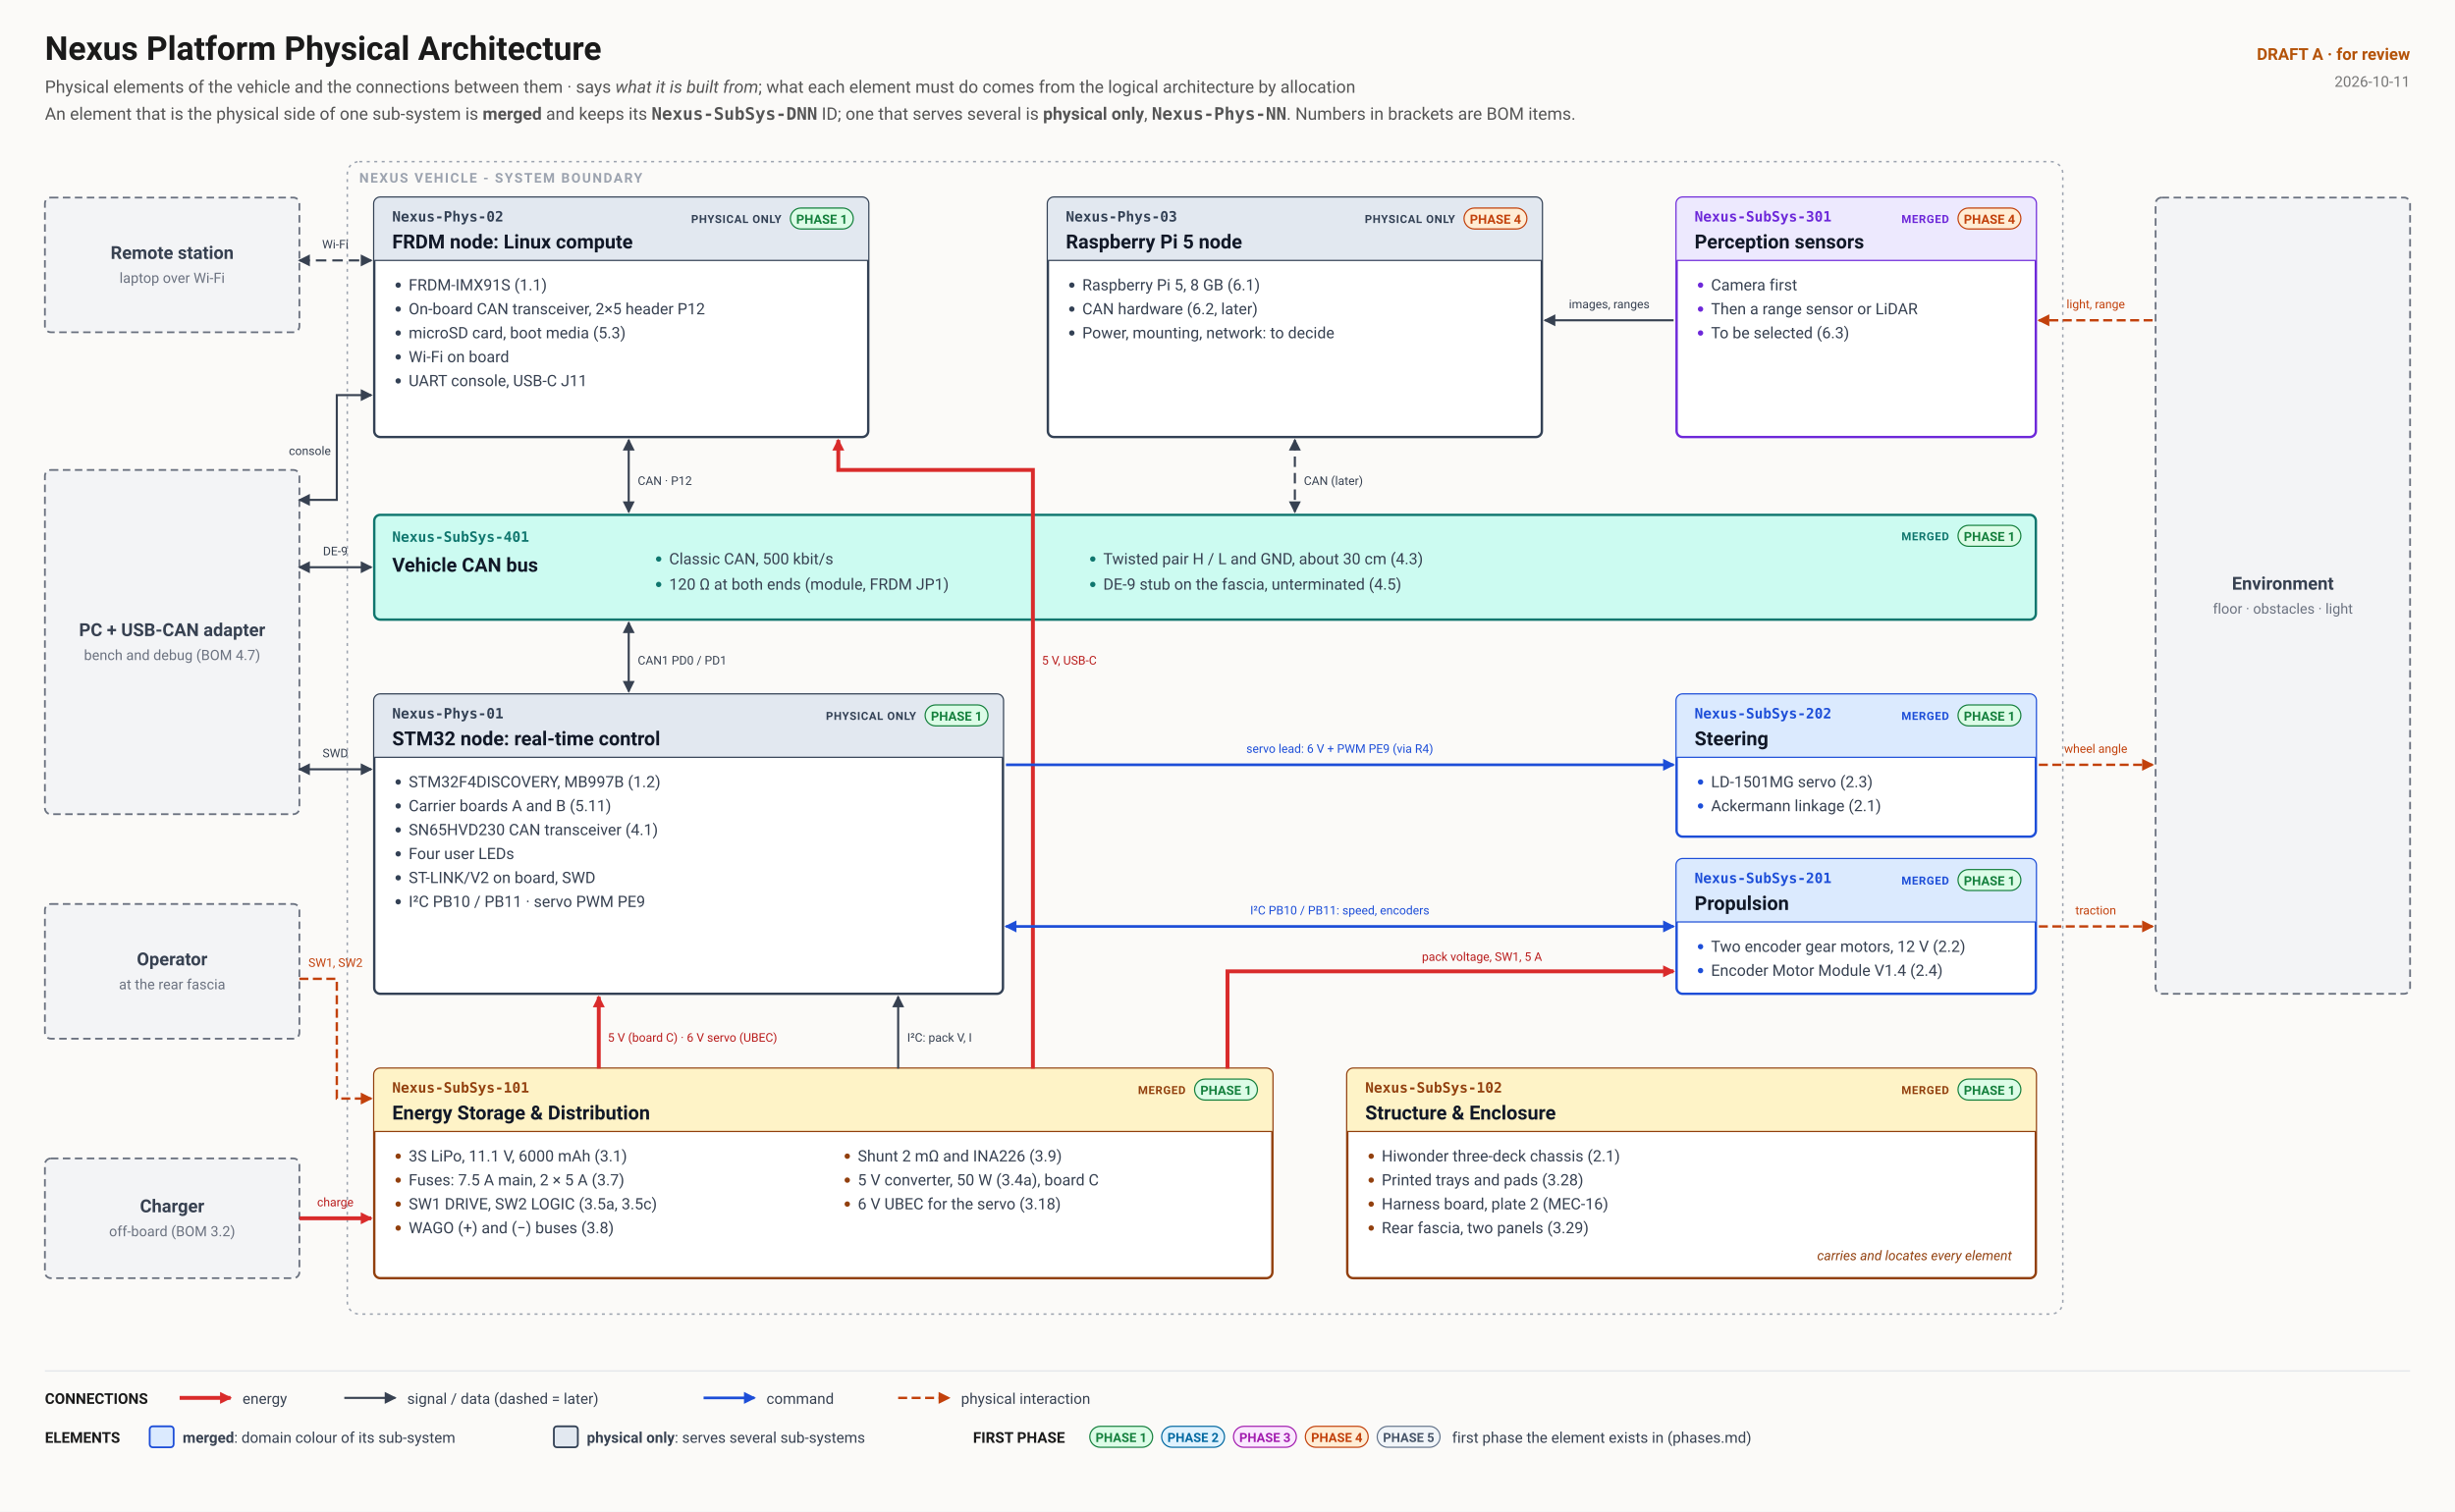
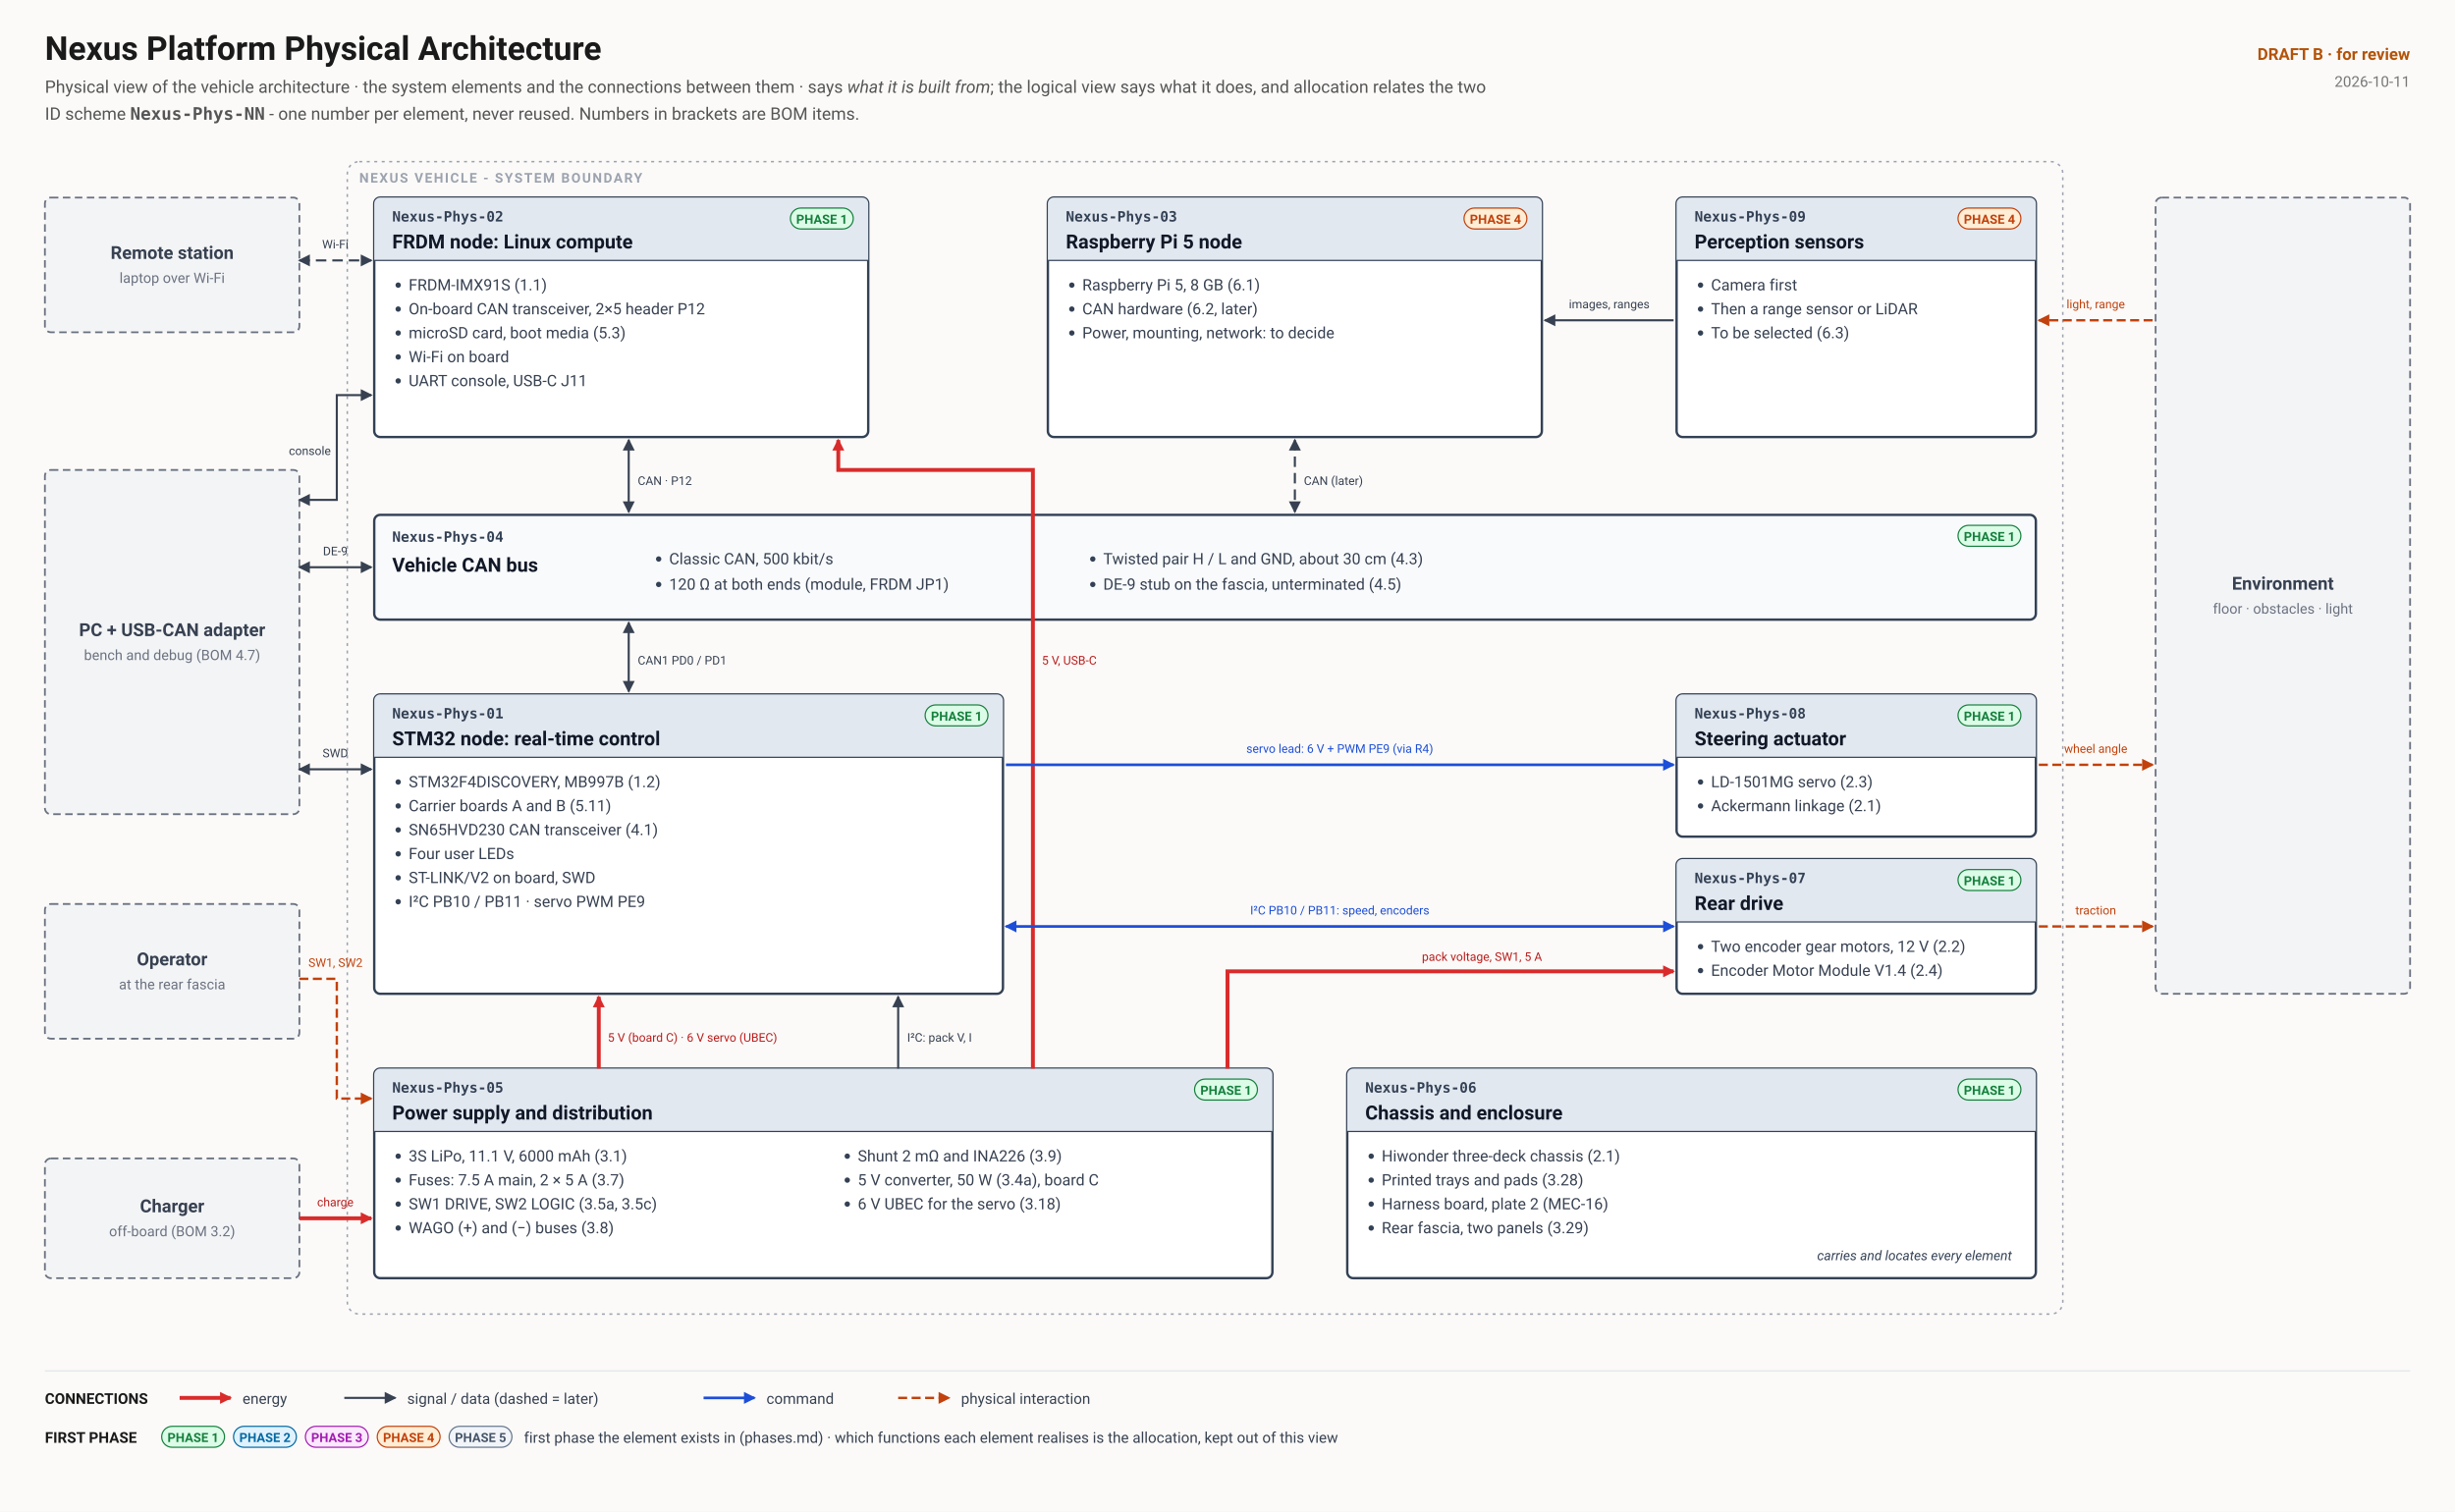
<svg xmlns="http://www.w3.org/2000/svg" width="1640" height="1010" viewBox="0 0 1640 1010" font-family="system-ui, -apple-system, Segoe UI, Roboto, sans-serif">
  <defs>
    <marker id="mi" markerWidth="8" markerHeight="8" refX="7" refY="4" orient="auto" markerUnits="userSpaceOnUse">
      <path d="M0,0 L8,4 L0,8 z" fill="#374151" />
    </marker>
    <marker id="mis" markerWidth="8" markerHeight="8" refX="1" refY="4" orient="auto" markerUnits="userSpaceOnUse">
      <path d="M8,0 L0,4 L8,8 z" fill="#374151" />
    </marker>
    <marker id="mc" markerWidth="8" markerHeight="8" refX="7" refY="4" orient="auto" markerUnits="userSpaceOnUse">
      <path d="M0,0 L8,4 L0,8 z" fill="#1d4ed8" />
    </marker>
    <marker id="mcs" markerWidth="8" markerHeight="8" refX="1" refY="4" orient="auto" markerUnits="userSpaceOnUse">
      <path d="M8,0 L0,4 L8,8 z" fill="#1d4ed8" />
    </marker>
    <marker id="me" markerWidth="8" markerHeight="8" refX="7" refY="4" orient="auto" markerUnits="userSpaceOnUse">
      <path d="M0,0 L8,4 L0,8 z" fill="#d92b2b" />
    </marker>
    <marker id="mes" markerWidth="8" markerHeight="8" refX="1" refY="4" orient="auto" markerUnits="userSpaceOnUse">
      <path d="M8,0 L0,4 L8,8 z" fill="#d92b2b" />
    </marker>
    <marker id="mp" markerWidth="8" markerHeight="8" refX="7" refY="4" orient="auto" markerUnits="userSpaceOnUse">
      <path d="M0,0 L8,4 L0,8 z" fill="#c2410c" />
    </marker>
    <marker id="mps" markerWidth="8" markerHeight="8" refX="1" refY="4" orient="auto" markerUnits="userSpaceOnUse">
      <path d="M8,0 L0,4 L8,8 z" fill="#c2410c" />
    </marker>
  </defs>
  <rect width="1640" height="1010" fill="#fbfaf8" />
  <text x="30" y="40" font-size="22" font-weight="700" fill="#1a1a1a">Nexus Platform Physical Architecture</text>
-   <text x="30" y="62" font-size="11.5" fill="#555">Physical elements of the vehicle and the connections between them · says <tspan font-style="italic">what it is built from</tspan>; what each element must do comes from the logical architecture by allocation</text>
-   <text x="30" y="80" font-size="11.5" fill="#555">An element that is the physical side of one sub-system is <tspan font-weight="700">merged</tspan> and keeps its <tspan font-family="ui-monospace, Menlo, Consolas, monospace" font-weight="700">Nexus-SubSys-DNN</tspan> ID; one that serves several is <tspan font-weight="700">physical only</tspan>, <tspan font-family="ui-monospace, Menlo, Consolas, monospace" font-weight="700">Nexus-Phys-NN</tspan>. Numbers in brackets are BOM items.</text>
-   <text x="1610" y="40" font-size="11" font-weight="700" fill="#b45309" text-anchor="end">DRAFT A · for review</text>
+   <text x="30" y="62" font-size="11.5" fill="#555">Physical view of the vehicle architecture · the system elements and the connections between them · says <tspan font-style="italic">what it is built from</tspan>; the logical view says what it does, and allocation relates the two</text>
+   <text x="30" y="80" font-size="11.5" fill="#555">ID scheme <tspan font-family="ui-monospace, Menlo, Consolas, monospace" font-weight="700">Nexus-Phys-NN</tspan> - one number per element, never reused. Numbers in brackets are BOM items.</text>
+   <text x="1610" y="40" font-size="11" font-weight="700" fill="#b45309" text-anchor="end">DRAFT B · for review</text>
  <text x="1610" y="58" font-size="10" fill="#777" text-anchor="end">2026-10-11</text>
  <g transform="translate(0,14)">
    <rect x="30" y="118" width="170" height="90" rx="4" fill="#f3f4f6" stroke="#6b7280" stroke-width="1.2" stroke-dasharray="5 3" />
    <text x="115.0" y="159.0" font-size="12" font-weight="700" fill="#374151" text-anchor="middle">Remote station</text>
    <text x="115.0" y="175.0" font-size="9.5" fill="#6b7280" text-anchor="middle">laptop over Wi-Fi</text>
    <rect x="30" y="300" width="170" height="230" rx="4" fill="#f3f4f6" stroke="#6b7280" stroke-width="1.2" stroke-dasharray="5 3" />
    <text x="115.0" y="411.0" font-size="12" font-weight="700" fill="#374151" text-anchor="middle">PC + USB-CAN adapter</text>
    <text x="115.0" y="427.0" font-size="9.5" fill="#6b7280" text-anchor="middle">bench and debug (BOM 4.7)</text>
    <rect x="30" y="590" width="170" height="90" rx="4" fill="#f3f4f6" stroke="#6b7280" stroke-width="1.2" stroke-dasharray="5 3" />
    <text x="115.0" y="631.0" font-size="12" font-weight="700" fill="#374151" text-anchor="middle">Operator</text>
    <text x="115.0" y="647.0" font-size="9.5" fill="#6b7280" text-anchor="middle">at the rear fascia</text>
    <rect x="30" y="760" width="170" height="80" rx="4" fill="#f3f4f6" stroke="#6b7280" stroke-width="1.2" stroke-dasharray="5 3" />
    <text x="115.0" y="796.0" font-size="12" font-weight="700" fill="#374151" text-anchor="middle">Charger</text>
    <text x="115.0" y="812.0" font-size="9.5" fill="#6b7280" text-anchor="middle">off-board (BOM 3.2)</text>
    <rect x="1440" y="118" width="170" height="532" rx="4" fill="#f3f4f6" stroke="#6b7280" stroke-width="1.2" stroke-dasharray="5 3" />
    <text x="1525.0" y="380.0" font-size="12" font-weight="700" fill="#374151" text-anchor="middle">Environment</text>
    <text x="1525.0" y="396.0" font-size="9.5" fill="#6b7280" text-anchor="middle">floor · obstacles · light</text>
    <rect x="232" y="94" width="1146" height="770" rx="8" fill="none" stroke="#9ca3af" stroke-width="1" stroke-dasharray="2 3" />
    <text x="240" y="108" font-size="9" font-weight="700" fill="#9ca3af" letter-spacing="1">NEXUS VEHICLE - SYSTEM BOUNDARY</text>
    <g id="Nexus-Phys-02">
      <rect x="250" y="118" width="330" height="160" rx="4" fill="#ffffff" stroke="#334155" stroke-width="1.6" />
      <path d="M250,122 a4,4 0 0 1 4,-4 h322 a4,4 0 0 1 4,4 v38 h-330 z" fill="#e2e8f0" />
      <line x1="250" y1="160" x2="580" y2="160" stroke="#334155" stroke-width="0.8" />
      <text x="262" y="134" font-size="9.5" font-weight="700" fill="#334155" font-family="ui-monospace, Menlo, Consolas, monospace">Nexus-Phys-02</text>
      <text x="262" y="152" font-size="13" font-weight="700" fill="#111827">FRDM node: Linux compute</text>
-       <text x="522" y="135" font-size="7.5" font-weight="700" fill="#334155" text-anchor="end" letter-spacing="0.4">PHYSICAL ONLY</text>
      <rect x="528" y="125" width="42" height="14" rx="7" fill="#dcfce7" stroke="#15803d" stroke-width="0.8" />
      <text x="549.0" y="135.5" font-size="8.5" font-weight="700" text-anchor="middle" fill="#15803d">PHASE 1</text>
      <circle cx="266.0" cy="176.5" r="1.8" fill="#334155" />
      <text x="273.0" y="180" font-size="10.5" fill="#374151">FRDM-IMX91S (1.1)</text>
      <circle cx="266.0" cy="192.5" r="1.8" fill="#334155" />
      <text x="273.0" y="196" font-size="10.5" fill="#374151">On-board CAN transceiver, 2×5 header P12</text>
      <circle cx="266.0" cy="208.5" r="1.8" fill="#334155" />
      <text x="273.0" y="212" font-size="10.5" fill="#374151">microSD card, boot media (5.3)</text>
      <circle cx="266.0" cy="224.5" r="1.8" fill="#334155" />
      <text x="273.0" y="228" font-size="10.5" fill="#374151">Wi-Fi on board</text>
      <circle cx="266.0" cy="240.5" r="1.8" fill="#334155" />
      <text x="273.0" y="244" font-size="10.5" fill="#374151">UART console, USB-C J11</text>
    </g>
    <g id="Nexus-Phys-03">
      <rect x="700" y="118" width="330" height="160" rx="4" fill="#ffffff" stroke="#334155" stroke-width="1.6" />
      <path d="M700,122 a4,4 0 0 1 4,-4 h322 a4,4 0 0 1 4,4 v38 h-330 z" fill="#e2e8f0" />
      <line x1="700" y1="160" x2="1030" y2="160" stroke="#334155" stroke-width="0.8" />
      <text x="712" y="134" font-size="9.5" font-weight="700" fill="#334155" font-family="ui-monospace, Menlo, Consolas, monospace">Nexus-Phys-03</text>
      <text x="712" y="152" font-size="13" font-weight="700" fill="#111827">Raspberry Pi 5 node</text>
-       <text x="972" y="135" font-size="7.5" font-weight="700" fill="#334155" text-anchor="end" letter-spacing="0.4">PHYSICAL ONLY</text>
      <rect x="978" y="125" width="42" height="14" rx="7" fill="#ffedd5" stroke="#c2410c" stroke-width="0.8" />
      <text x="999.0" y="135.5" font-size="8.5" font-weight="700" text-anchor="middle" fill="#c2410c">PHASE 4</text>
      <circle cx="716.0" cy="176.5" r="1.8" fill="#334155" />
      <text x="723.0" y="180" font-size="10.5" fill="#374151">Raspberry Pi 5, 8 GB (6.1)</text>
      <circle cx="716.0" cy="192.5" r="1.8" fill="#334155" />
      <text x="723.0" y="196" font-size="10.5" fill="#374151">CAN hardware (6.2, later)</text>
      <circle cx="716.0" cy="208.5" r="1.8" fill="#334155" />
      <text x="723.0" y="212" font-size="10.5" fill="#374151">Power, mounting, network: to decide</text>
    </g>
-     <g id="Nexus-SubSys-301">
-       <rect x="1120" y="118" width="240" height="160" rx="4" fill="#ffffff" stroke="#6d28d9" stroke-width="1.6" />
-       <path d="M1120,122 a4,4 0 0 1 4,-4 h232 a4,4 0 0 1 4,4 v38 h-240 z" fill="#ede9fe" />
-       <line x1="1120" y1="160" x2="1360" y2="160" stroke="#6d28d9" stroke-width="0.8" />
-       <text x="1132" y="134" font-size="9.5" font-weight="700" fill="#6d28d9" font-family="ui-monospace, Menlo, Consolas, monospace">Nexus-SubSys-301</text>
+     <g id="Nexus-Phys-09">
+       <rect x="1120" y="118" width="240" height="160" rx="4" fill="#ffffff" stroke="#334155" stroke-width="1.6" />
+       <path d="M1120,122 a4,4 0 0 1 4,-4 h232 a4,4 0 0 1 4,4 v38 h-240 z" fill="#e2e8f0" />
+       <line x1="1120" y1="160" x2="1360" y2="160" stroke="#334155" stroke-width="0.8" />
+       <text x="1132" y="134" font-size="9.5" font-weight="700" fill="#334155" font-family="ui-monospace, Menlo, Consolas, monospace">Nexus-Phys-09</text>
      <text x="1132" y="152" font-size="13" font-weight="700" fill="#111827">Perception sensors</text>
-       <text x="1302" y="135" font-size="7.5" font-weight="700" fill="#6d28d9" text-anchor="end" letter-spacing="0.4">MERGED</text>
      <rect x="1308" y="125" width="42" height="14" rx="7" fill="#ffedd5" stroke="#c2410c" stroke-width="0.8" />
      <text x="1329.0" y="135.5" font-size="8.5" font-weight="700" text-anchor="middle" fill="#c2410c">PHASE 4</text>
-       <circle cx="1136.0" cy="176.5" r="1.8" fill="#6d28d9" />
+       <circle cx="1136.0" cy="176.5" r="1.8" fill="#334155" />
      <text x="1143.0" y="180" font-size="10.5" fill="#374151">Camera first</text>
-       <circle cx="1136.0" cy="192.5" r="1.8" fill="#6d28d9" />
+       <circle cx="1136.0" cy="192.5" r="1.8" fill="#334155" />
      <text x="1143.0" y="196" font-size="10.5" fill="#374151">Then a range sensor or LiDAR</text>
-       <circle cx="1136.0" cy="208.5" r="1.8" fill="#6d28d9" />
+       <circle cx="1136.0" cy="208.5" r="1.8" fill="#334155" />
      <text x="1143.0" y="212" font-size="10.5" fill="#374151">To be selected (6.3)</text>
    </g>
-     <g id="Nexus-SubSys-401">
-       <rect x="250" y="330" width="1110" height="70" rx="4" fill="#ccfbf1" stroke="#0f766e" stroke-width="1.6" />
-       <text x="262" y="348" font-size="9.5" font-weight="700" fill="#0f766e" font-family="ui-monospace, Menlo, Consolas, monospace">Nexus-SubSys-401</text>
+     <g id="Nexus-Phys-04">
+       <rect x="250" y="330" width="1110" height="70" rx="4" fill="#f8fafc" stroke="#334155" stroke-width="1.6" />
+       <text x="262" y="348" font-size="9.5" font-weight="700" fill="#334155" font-family="ui-monospace, Menlo, Consolas, monospace">Nexus-Phys-04</text>
      <text x="262" y="368" font-size="13" font-weight="700" fill="#111827">Vehicle CAN bus</text>
-       <text x="1302" y="347" font-size="7.5" font-weight="700" fill="#0f766e" text-anchor="end" letter-spacing="0.4">MERGED</text>
-       <circle cx="440" cy="359.5" r="1.8" fill="#0f766e" />
+       <circle cx="440" cy="359.5" r="1.8" fill="#334155" />
      <text x="447" y="363" font-size="10.5" fill="#374151">Classic CAN, 500 kbit/s</text>
-       <circle cx="440" cy="376.5" r="1.8" fill="#0f766e" />
+       <circle cx="440" cy="376.5" r="1.8" fill="#334155" />
      <text x="447" y="380" font-size="10.5" fill="#374151">120 Ω at both ends (module, FRDM JP1)</text>
-       <circle cx="730" cy="359.5" r="1.8" fill="#0f766e" />
+       <circle cx="730" cy="359.5" r="1.8" fill="#334155" />
      <text x="737" y="363" font-size="10.5" fill="#374151">Twisted pair H / L and GND, about 30 cm (4.3)</text>
-       <circle cx="730" cy="376.5" r="1.8" fill="#0f766e" />
+       <circle cx="730" cy="376.5" r="1.8" fill="#334155" />
      <text x="737" y="380" font-size="10.5" fill="#374151">DE-9 stub on the fascia, unterminated (4.5)</text>
      <rect x="1308" y="337" width="42" height="14" rx="7" fill="#dcfce7" stroke="#15803d" stroke-width="0.8" />
      <text x="1329.0" y="347.5" font-size="8.5" font-weight="700" text-anchor="middle" fill="#15803d">PHASE 1</text>
    </g>
    <g id="Nexus-Phys-01">
      <rect x="250" y="450" width="420" height="200" rx="4" fill="#ffffff" stroke="#334155" stroke-width="1.6" />
      <path d="M250,454 a4,4 0 0 1 4,-4 h412 a4,4 0 0 1 4,4 v38 h-420 z" fill="#e2e8f0" />
      <line x1="250" y1="492" x2="670" y2="492" stroke="#334155" stroke-width="0.8" />
      <text x="262" y="466" font-size="9.5" font-weight="700" fill="#334155" font-family="ui-monospace, Menlo, Consolas, monospace">Nexus-Phys-01</text>
      <text x="262" y="484" font-size="13" font-weight="700" fill="#111827">STM32 node: real-time control</text>
-       <text x="612" y="467" font-size="7.5" font-weight="700" fill="#334155" text-anchor="end" letter-spacing="0.4">PHYSICAL ONLY</text>
      <rect x="618" y="457" width="42" height="14" rx="7" fill="#dcfce7" stroke="#15803d" stroke-width="0.8" />
      <text x="639.0" y="467.5" font-size="8.5" font-weight="700" text-anchor="middle" fill="#15803d">PHASE 1</text>
      <circle cx="266.0" cy="508.5" r="1.8" fill="#334155" />
      <text x="273.0" y="512" font-size="10.5" fill="#374151">STM32F4DISCOVERY, MB997B (1.2)</text>
      <circle cx="266.0" cy="524.5" r="1.8" fill="#334155" />
      <text x="273.0" y="528" font-size="10.5" fill="#374151">Carrier boards A and B (5.11)</text>
      <circle cx="266.0" cy="540.5" r="1.8" fill="#334155" />
      <text x="273.0" y="544" font-size="10.5" fill="#374151">SN65HVD230 CAN transceiver (4.1)</text>
      <circle cx="266.0" cy="556.5" r="1.8" fill="#334155" />
      <text x="273.0" y="560" font-size="10.5" fill="#374151">Four user LEDs</text>
      <circle cx="266.0" cy="572.5" r="1.8" fill="#334155" />
      <text x="273.0" y="576" font-size="10.5" fill="#374151">ST-LINK/V2 on board, SWD</text>
      <circle cx="266.0" cy="588.5" r="1.8" fill="#334155" />
      <text x="273.0" y="592" font-size="10.5" fill="#374151">I²C PB10 / PB11 · servo PWM PE9</text>
    </g>
-     <g id="Nexus-SubSys-202">
-       <rect x="1120" y="450" width="240" height="95" rx="4" fill="#ffffff" stroke="#1d4ed8" stroke-width="1.6" />
-       <path d="M1120,454 a4,4 0 0 1 4,-4 h232 a4,4 0 0 1 4,4 v38 h-240 z" fill="#dbeafe" />
-       <line x1="1120" y1="492" x2="1360" y2="492" stroke="#1d4ed8" stroke-width="0.8" />
-       <text x="1132" y="466" font-size="9.5" font-weight="700" fill="#1d4ed8" font-family="ui-monospace, Menlo, Consolas, monospace">Nexus-SubSys-202</text>
-       <text x="1132" y="484" font-size="13" font-weight="700" fill="#111827">Steering</text>
-       <text x="1302" y="467" font-size="7.5" font-weight="700" fill="#1d4ed8" text-anchor="end" letter-spacing="0.4">MERGED</text>
+     <g id="Nexus-Phys-08">
+       <rect x="1120" y="450" width="240" height="95" rx="4" fill="#ffffff" stroke="#334155" stroke-width="1.6" />
+       <path d="M1120,454 a4,4 0 0 1 4,-4 h232 a4,4 0 0 1 4,4 v38 h-240 z" fill="#e2e8f0" />
+       <line x1="1120" y1="492" x2="1360" y2="492" stroke="#334155" stroke-width="0.8" />
+       <text x="1132" y="466" font-size="9.5" font-weight="700" fill="#334155" font-family="ui-monospace, Menlo, Consolas, monospace">Nexus-Phys-08</text>
+       <text x="1132" y="484" font-size="13" font-weight="700" fill="#111827">Steering actuator</text>
      <rect x="1308" y="457" width="42" height="14" rx="7" fill="#dcfce7" stroke="#15803d" stroke-width="0.8" />
      <text x="1329.0" y="467.5" font-size="8.5" font-weight="700" text-anchor="middle" fill="#15803d">PHASE 1</text>
-       <circle cx="1136.0" cy="508.5" r="1.8" fill="#1d4ed8" />
+       <circle cx="1136.0" cy="508.5" r="1.8" fill="#334155" />
      <text x="1143.0" y="512" font-size="10.5" fill="#374151">LD-1501MG servo (2.3)</text>
-       <circle cx="1136.0" cy="524.5" r="1.8" fill="#1d4ed8" />
+       <circle cx="1136.0" cy="524.5" r="1.8" fill="#334155" />
      <text x="1143.0" y="528" font-size="10.5" fill="#374151">Ackermann linkage (2.1)</text>
    </g>
-     <g id="Nexus-SubSys-201">
-       <rect x="1120" y="560" width="240" height="90" rx="4" fill="#ffffff" stroke="#1d4ed8" stroke-width="1.6" />
-       <path d="M1120,564 a4,4 0 0 1 4,-4 h232 a4,4 0 0 1 4,4 v38 h-240 z" fill="#dbeafe" />
-       <line x1="1120" y1="602" x2="1360" y2="602" stroke="#1d4ed8" stroke-width="0.8" />
-       <text x="1132" y="576" font-size="9.5" font-weight="700" fill="#1d4ed8" font-family="ui-monospace, Menlo, Consolas, monospace">Nexus-SubSys-201</text>
-       <text x="1132" y="594" font-size="13" font-weight="700" fill="#111827">Propulsion</text>
-       <text x="1302" y="577" font-size="7.5" font-weight="700" fill="#1d4ed8" text-anchor="end" letter-spacing="0.4">MERGED</text>
+     <g id="Nexus-Phys-07">
+       <rect x="1120" y="560" width="240" height="90" rx="4" fill="#ffffff" stroke="#334155" stroke-width="1.6" />
+       <path d="M1120,564 a4,4 0 0 1 4,-4 h232 a4,4 0 0 1 4,4 v38 h-240 z" fill="#e2e8f0" />
+       <line x1="1120" y1="602" x2="1360" y2="602" stroke="#334155" stroke-width="0.8" />
+       <text x="1132" y="576" font-size="9.5" font-weight="700" fill="#334155" font-family="ui-monospace, Menlo, Consolas, monospace">Nexus-Phys-07</text>
+       <text x="1132" y="594" font-size="13" font-weight="700" fill="#111827">Rear drive</text>
      <rect x="1308" y="567" width="42" height="14" rx="7" fill="#dcfce7" stroke="#15803d" stroke-width="0.8" />
      <text x="1329.0" y="577.5" font-size="8.5" font-weight="700" text-anchor="middle" fill="#15803d">PHASE 1</text>
-       <circle cx="1136.0" cy="618.5" r="1.8" fill="#1d4ed8" />
+       <circle cx="1136.0" cy="618.5" r="1.8" fill="#334155" />
      <text x="1143.0" y="622" font-size="10.5" fill="#374151">Two encoder gear motors, 12 V (2.2)</text>
-       <circle cx="1136.0" cy="634.5" r="1.8" fill="#1d4ed8" />
+       <circle cx="1136.0" cy="634.5" r="1.8" fill="#334155" />
      <text x="1143.0" y="638" font-size="10.5" fill="#374151">Encoder Motor Module V1.4 (2.4)</text>
    </g>
-     <g id="Nexus-SubSys-101">
-       <rect x="250" y="700" width="600" height="140" rx="4" fill="#ffffff" stroke="#92400e" stroke-width="1.6" />
-       <path d="M250,704 a4,4 0 0 1 4,-4 h592 a4,4 0 0 1 4,4 v38 h-600 z" fill="#fef3c7" />
-       <line x1="250" y1="742" x2="850" y2="742" stroke="#92400e" stroke-width="0.8" />
-       <text x="262" y="716" font-size="9.5" font-weight="700" fill="#92400e" font-family="ui-monospace, Menlo, Consolas, monospace">Nexus-SubSys-101</text>
-       <text x="262" y="734" font-size="13" font-weight="700" fill="#111827">Energy Storage &amp; Distribution</text>
-       <text x="792" y="717" font-size="7.5" font-weight="700" fill="#92400e" text-anchor="end" letter-spacing="0.4">MERGED</text>
+     <g id="Nexus-Phys-05">
+       <rect x="250" y="700" width="600" height="140" rx="4" fill="#ffffff" stroke="#334155" stroke-width="1.6" />
+       <path d="M250,704 a4,4 0 0 1 4,-4 h592 a4,4 0 0 1 4,4 v38 h-600 z" fill="#e2e8f0" />
+       <line x1="250" y1="742" x2="850" y2="742" stroke="#334155" stroke-width="0.8" />
+       <text x="262" y="716" font-size="9.5" font-weight="700" fill="#334155" font-family="ui-monospace, Menlo, Consolas, monospace">Nexus-Phys-05</text>
+       <text x="262" y="734" font-size="13" font-weight="700" fill="#111827">Power supply and distribution</text>
      <rect x="798" y="707" width="42" height="14" rx="7" fill="#dcfce7" stroke="#15803d" stroke-width="0.8" />
      <text x="819.0" y="717.5" font-size="8.5" font-weight="700" text-anchor="middle" fill="#15803d">PHASE 1</text>
-       <circle cx="266.0" cy="758.5" r="1.8" fill="#92400e" />
+       <circle cx="266.0" cy="758.5" r="1.8" fill="#334155" />
      <text x="273.0" y="762" font-size="10.5" fill="#374151">3S LiPo, 11.1 V, 6000 mAh (3.1)</text>
-       <circle cx="266.0" cy="774.5" r="1.8" fill="#92400e" />
+       <circle cx="266.0" cy="774.5" r="1.8" fill="#334155" />
      <text x="273.0" y="778" font-size="10.5" fill="#374151">Fuses: 7.5 A main, 2 × 5 A (3.7)</text>
-       <circle cx="266.0" cy="790.5" r="1.8" fill="#92400e" />
+       <circle cx="266.0" cy="790.5" r="1.8" fill="#334155" />
      <text x="273.0" y="794" font-size="10.5" fill="#374151">SW1 DRIVE, SW2 LOGIC (3.5a, 3.5c)</text>
-       <circle cx="266.0" cy="806.5" r="1.8" fill="#92400e" />
+       <circle cx="266.0" cy="806.5" r="1.8" fill="#334155" />
      <text x="273.0" y="810" font-size="10.5" fill="#374151">WAGO (+) and (−) buses (3.8)</text>
-       <circle cx="566.0" cy="758.5" r="1.8" fill="#92400e" />
+       <circle cx="566.0" cy="758.5" r="1.8" fill="#334155" />
      <text x="573.0" y="762" font-size="10.5" fill="#374151">Shunt 2 mΩ and INA226 (3.9)</text>
-       <circle cx="566.0" cy="774.5" r="1.8" fill="#92400e" />
+       <circle cx="566.0" cy="774.5" r="1.8" fill="#334155" />
      <text x="573.0" y="778" font-size="10.5" fill="#374151">5 V converter, 50 W (3.4a), board C</text>
-       <circle cx="566.0" cy="790.5" r="1.8" fill="#92400e" />
+       <circle cx="566.0" cy="790.5" r="1.8" fill="#334155" />
      <text x="573.0" y="794" font-size="10.5" fill="#374151">6 V UBEC for the servo (3.18)</text>
    </g>
-     <g id="Nexus-SubSys-102">
-       <rect x="900" y="700" width="460" height="140" rx="4" fill="#ffffff" stroke="#92400e" stroke-width="1.6" />
-       <path d="M900,704 a4,4 0 0 1 4,-4 h452 a4,4 0 0 1 4,4 v38 h-460 z" fill="#fef3c7" />
-       <line x1="900" y1="742" x2="1360" y2="742" stroke="#92400e" stroke-width="0.8" />
-       <text x="912" y="716" font-size="9.5" font-weight="700" fill="#92400e" font-family="ui-monospace, Menlo, Consolas, monospace">Nexus-SubSys-102</text>
-       <text x="912" y="734" font-size="13" font-weight="700" fill="#111827">Structure &amp; Enclosure</text>
-       <text x="1302" y="717" font-size="7.5" font-weight="700" fill="#92400e" text-anchor="end" letter-spacing="0.4">MERGED</text>
+     <g id="Nexus-Phys-06">
+       <rect x="900" y="700" width="460" height="140" rx="4" fill="#ffffff" stroke="#334155" stroke-width="1.6" />
+       <path d="M900,704 a4,4 0 0 1 4,-4 h452 a4,4 0 0 1 4,4 v38 h-460 z" fill="#e2e8f0" />
+       <line x1="900" y1="742" x2="1360" y2="742" stroke="#334155" stroke-width="0.8" />
+       <text x="912" y="716" font-size="9.5" font-weight="700" fill="#334155" font-family="ui-monospace, Menlo, Consolas, monospace">Nexus-Phys-06</text>
+       <text x="912" y="734" font-size="13" font-weight="700" fill="#111827">Chassis and enclosure</text>
      <rect x="1308" y="707" width="42" height="14" rx="7" fill="#dcfce7" stroke="#15803d" stroke-width="0.8" />
      <text x="1329.0" y="717.5" font-size="8.5" font-weight="700" text-anchor="middle" fill="#15803d">PHASE 1</text>
-       <circle cx="916.0" cy="758.5" r="1.8" fill="#92400e" />
+       <circle cx="916.0" cy="758.5" r="1.8" fill="#334155" />
      <text x="923.0" y="762" font-size="10.5" fill="#374151">Hiwonder three-deck chassis (2.1)</text>
-       <circle cx="916.0" cy="774.5" r="1.8" fill="#92400e" />
+       <circle cx="916.0" cy="774.5" r="1.8" fill="#334155" />
      <text x="923.0" y="778" font-size="10.5" fill="#374151">Printed trays and pads (3.28)</text>
-       <circle cx="916.0" cy="790.5" r="1.8" fill="#92400e" />
+       <circle cx="916.0" cy="790.5" r="1.8" fill="#334155" />
      <text x="923.0" y="794" font-size="10.5" fill="#374151">Harness board, plate 2 (MEC-16)</text>
-       <circle cx="916.0" cy="806.5" r="1.8" fill="#92400e" />
+       <circle cx="916.0" cy="806.5" r="1.8" fill="#334155" />
      <text x="923.0" y="810" font-size="10.5" fill="#374151">Rear fascia, two panels (3.29)</text>
    </g>
-     <text x="1344" y="828" font-size="9" font-style="italic" fill="#92400e" text-anchor="end">carries and locates every element</text>
+     <text x="1344" y="828" font-size="9" font-style="italic" fill="#334155" text-anchor="end">carries and locates every element</text>
    <path d="M400,700 L400,652" fill="none" stroke="#d92b2b" stroke-width="2.6" marker-end="url(#me)" />
    <text x="406" y="682" font-size="8" fill="#b91c1c" text-anchor="start">5 V (board C) · 6 V servo (UBEC)</text>
    <path d="M690,700 L690,300 L560,300 L560,280" fill="none" stroke="#d92b2b" stroke-width="2.6" marker-end="url(#me)" />
    <text x="696" y="430" font-size="8" fill="#b91c1c" text-anchor="start">5 V, USB-C</text>
    <path d="M820,700 L820,635 L1118,635" fill="none" stroke="#d92b2b" stroke-width="2.6" marker-end="url(#me)" />
    <text x="990" y="628" font-size="8" fill="#b91c1c" text-anchor="middle">pack voltage, SW1, 5 A</text>
    <path d="M200,800 L248,800" fill="none" stroke="#d92b2b" stroke-width="2.6" marker-end="url(#me)" />
    <text x="224" y="792" font-size="8" fill="#b91c1c" text-anchor="middle">charge</text>
    <path d="M420,280 L420,328" fill="none" stroke="#374151" stroke-width="1.4" marker-start="url(#mis)" marker-end="url(#mi)" />
    <text x="426" y="310" font-size="8" fill="#374151" text-anchor="start">CAN · P12</text>
    <path d="M420,402 L420,448" fill="none" stroke="#374151" stroke-width="1.4" marker-start="url(#mis)" marker-end="url(#mi)" />
    <text x="426" y="430" font-size="8" fill="#374151" text-anchor="start">CAN1 PD0 / PD1</text>
    <path d="M865,280 L865,328" fill="none" stroke="#374151" stroke-width="1.4" stroke-dasharray="7 4" marker-start="url(#mis)" marker-end="url(#mi)" />
    <text x="871" y="310" font-size="8" fill="#374151" text-anchor="start">CAN (later)</text>
    <path d="M200,365 L248,365" fill="none" stroke="#374151" stroke-width="1.4" marker-start="url(#mis)" marker-end="url(#mi)" />
    <text x="224" y="357" font-size="8" fill="#374151" text-anchor="middle">DE-9</text>
    <path d="M600,700 L600,652" fill="none" stroke="#374151" stroke-width="1.4" marker-end="url(#mi)" />
    <text x="606" y="682" font-size="8" fill="#374151" text-anchor="start">I²C: pack V, I</text>
    <path d="M672,497 L1118,497" fill="none" stroke="#1d4ed8" stroke-width="1.8" marker-end="url(#mc)" />
    <text x="895" y="489" font-size="8" fill="#1d4ed8" text-anchor="middle">servo lead: 6 V + PWM PE9 (via R4)</text>
    <path d="M672,605 L1118,605" fill="none" stroke="#1d4ed8" stroke-width="1.8" marker-start="url(#mcs)" marker-end="url(#mc)" />
    <text x="895" y="597" font-size="8" fill="#1d4ed8" text-anchor="middle">I²C PB10 / PB11: speed, encoders</text>
    <path d="M1118,200 L1032,200" fill="none" stroke="#374151" stroke-width="1.4" marker-end="url(#mi)" />
    <text x="1075" y="192" font-size="8" fill="#374151" text-anchor="middle">images, ranges</text>
    <path d="M200,320 L225,320 L225,250 L248,250" fill="none" stroke="#374151" stroke-width="1.4" marker-start="url(#mis)" marker-end="url(#mi)" />
    <text x="221" y="290" font-size="8" fill="#374151" text-anchor="end">console</text>
    <path d="M200,500 L248,500" fill="none" stroke="#374151" stroke-width="1.4" marker-start="url(#mis)" marker-end="url(#mi)" />
    <text x="224" y="492" font-size="8" fill="#374151" text-anchor="middle">SWD</text>
    <path d="M200,160 L248,160" fill="none" stroke="#374151" stroke-width="1.4" stroke-dasharray="7 4" marker-start="url(#mis)" marker-end="url(#mi)" />
    <text x="224" y="152" font-size="8" fill="#374151" text-anchor="middle">Wi-Fi</text>
    <path d="M200,640 L225,640 L225,720 L248,720" fill="none" stroke="#c2410c" stroke-width="1.6" stroke-dasharray="6 3" marker-end="url(#mp)" />
    <text x="206" y="632" font-size="8" fill="#c2410c" text-anchor="start">SW1, SW2</text>
    <path d="M1438,200 L1362,200" fill="none" stroke="#c2410c" stroke-width="1.6" stroke-dasharray="6 3" marker-end="url(#mp)" />
    <text x="1400" y="192" font-size="8" fill="#c2410c" text-anchor="middle">light, range</text>
    <path d="M1362,497 L1438,497" fill="none" stroke="#c2410c" stroke-width="1.6" stroke-dasharray="6 3" marker-end="url(#mp)" />
    <text x="1400" y="489" font-size="8" fill="#c2410c" text-anchor="middle">wheel angle</text>
    <path d="M1362,605 L1438,605" fill="none" stroke="#c2410c" stroke-width="1.6" stroke-dasharray="6 3" marker-end="url(#mp)" />
    <text x="1400" y="597" font-size="8" fill="#c2410c" text-anchor="middle">traction</text>
    <line x1="30" y1="902" x2="1610" y2="902" stroke="#e5e7eb" />
    <text x="30" y="924" font-size="10" font-weight="700" fill="#1a1a1a">CONNECTIONS</text>
    <path d="M120,920 L154,920" fill="none" stroke="#d92b2b" stroke-width="2.6" marker-end="url(#me)" />
    <text x="162" y="924" font-size="10" fill="#374151">energy</text>
    <path d="M230,920 L264,920" fill="none" stroke="#374151" stroke-width="1.4" marker-end="url(#mi)" />
    <text x="272" y="924" font-size="10" fill="#374151">signal / data (dashed = later)</text>
    <path d="M470,920 L504,920" fill="none" stroke="#1d4ed8" stroke-width="1.8" marker-end="url(#mc)" />
    <text x="512" y="924" font-size="10" fill="#374151">command</text>
    <path d="M600,920 L634,920" fill="none" stroke="#c2410c" stroke-width="1.6" stroke-dasharray="6 3" marker-end="url(#mp)" />
    <text x="642" y="924" font-size="10" fill="#374151">physical interaction</text>
-     <text x="30" y="950" font-size="10" font-weight="700" fill="#1a1a1a">ELEMENTS</text>
-     <rect x="100" y="939" width="16" height="14" rx="2" fill="#dbeafe" stroke="#1d4ed8" stroke-width="1.2" />
-     <text x="122" y="950" font-size="10" fill="#374151">
-       <tspan font-weight="700">merged</tspan>: domain colour of its sub-system</text>
-     <rect x="370" y="939" width="16" height="14" rx="2" fill="#e2e8f0" stroke="#334155" stroke-width="1.2" />
-     <text x="392" y="950" font-size="10" fill="#374151">
-       <tspan font-weight="700">physical only</tspan>: serves several sub-systems</text>
-     <text x="650" y="950" font-size="10" font-weight="700" fill="#1a1a1a">FIRST PHASE</text>
-     <rect x="728" y="939" width="42" height="14" rx="7" fill="#dcfce7" stroke="#15803d" stroke-width="0.8" />
-     <text x="749.0" y="949.5" font-size="8.5" font-weight="700" text-anchor="middle" fill="#15803d">PHASE 1</text>
-     <rect x="776" y="939" width="42" height="14" rx="7" fill="#e0f2fe" stroke="#0369a1" stroke-width="0.8" />
-     <text x="797.0" y="949.5" font-size="8.5" font-weight="700" text-anchor="middle" fill="#0369a1">PHASE 2</text>
-     <rect x="824" y="939" width="42" height="14" rx="7" fill="#fae8ff" stroke="#a21caf" stroke-width="0.8" />
-     <text x="845.0" y="949.5" font-size="8.5" font-weight="700" text-anchor="middle" fill="#a21caf">PHASE 3</text>
-     <rect x="872" y="939" width="42" height="14" rx="7" fill="#ffedd5" stroke="#c2410c" stroke-width="0.8" />
-     <text x="893.0" y="949.5" font-size="8.5" font-weight="700" text-anchor="middle" fill="#c2410c">PHASE 4</text>
-     <rect x="920" y="939" width="42" height="14" rx="7" fill="#f1f5f9" stroke="#64748b" stroke-width="0.8" />
-     <text x="941.0" y="949.5" font-size="8.5" font-weight="700" text-anchor="middle" fill="#475569">PHASE 5</text>
-     <text x="970" y="950" font-size="10" fill="#374151">first phase the element exists in (phases.md)</text>
+     <text x="30" y="950" font-size="10" font-weight="700" fill="#1a1a1a">FIRST PHASE</text>
+     <rect x="108" y="939" width="42" height="14" rx="7" fill="#dcfce7" stroke="#15803d" stroke-width="0.8" />
+     <text x="129.0" y="949.5" font-size="8.5" font-weight="700" text-anchor="middle" fill="#15803d">PHASE 1</text>
+     <rect x="156" y="939" width="42" height="14" rx="7" fill="#e0f2fe" stroke="#0369a1" stroke-width="0.8" />
+     <text x="177.0" y="949.5" font-size="8.5" font-weight="700" text-anchor="middle" fill="#0369a1">PHASE 2</text>
+     <rect x="204" y="939" width="42" height="14" rx="7" fill="#fae8ff" stroke="#a21caf" stroke-width="0.8" />
+     <text x="225.0" y="949.5" font-size="8.5" font-weight="700" text-anchor="middle" fill="#a21caf">PHASE 3</text>
+     <rect x="252" y="939" width="42" height="14" rx="7" fill="#ffedd5" stroke="#c2410c" stroke-width="0.8" />
+     <text x="273.0" y="949.5" font-size="8.5" font-weight="700" text-anchor="middle" fill="#c2410c">PHASE 4</text>
+     <rect x="300" y="939" width="42" height="14" rx="7" fill="#f1f5f9" stroke="#64748b" stroke-width="0.8" />
+     <text x="321.0" y="949.5" font-size="8.5" font-weight="700" text-anchor="middle" fill="#475569">PHASE 5</text>
+     <text x="350" y="950" font-size="10" fill="#374151">first phase the element exists in (phases.md) · which functions each element realises is the allocation, kept out of this view</text>
  </g>
</svg>
